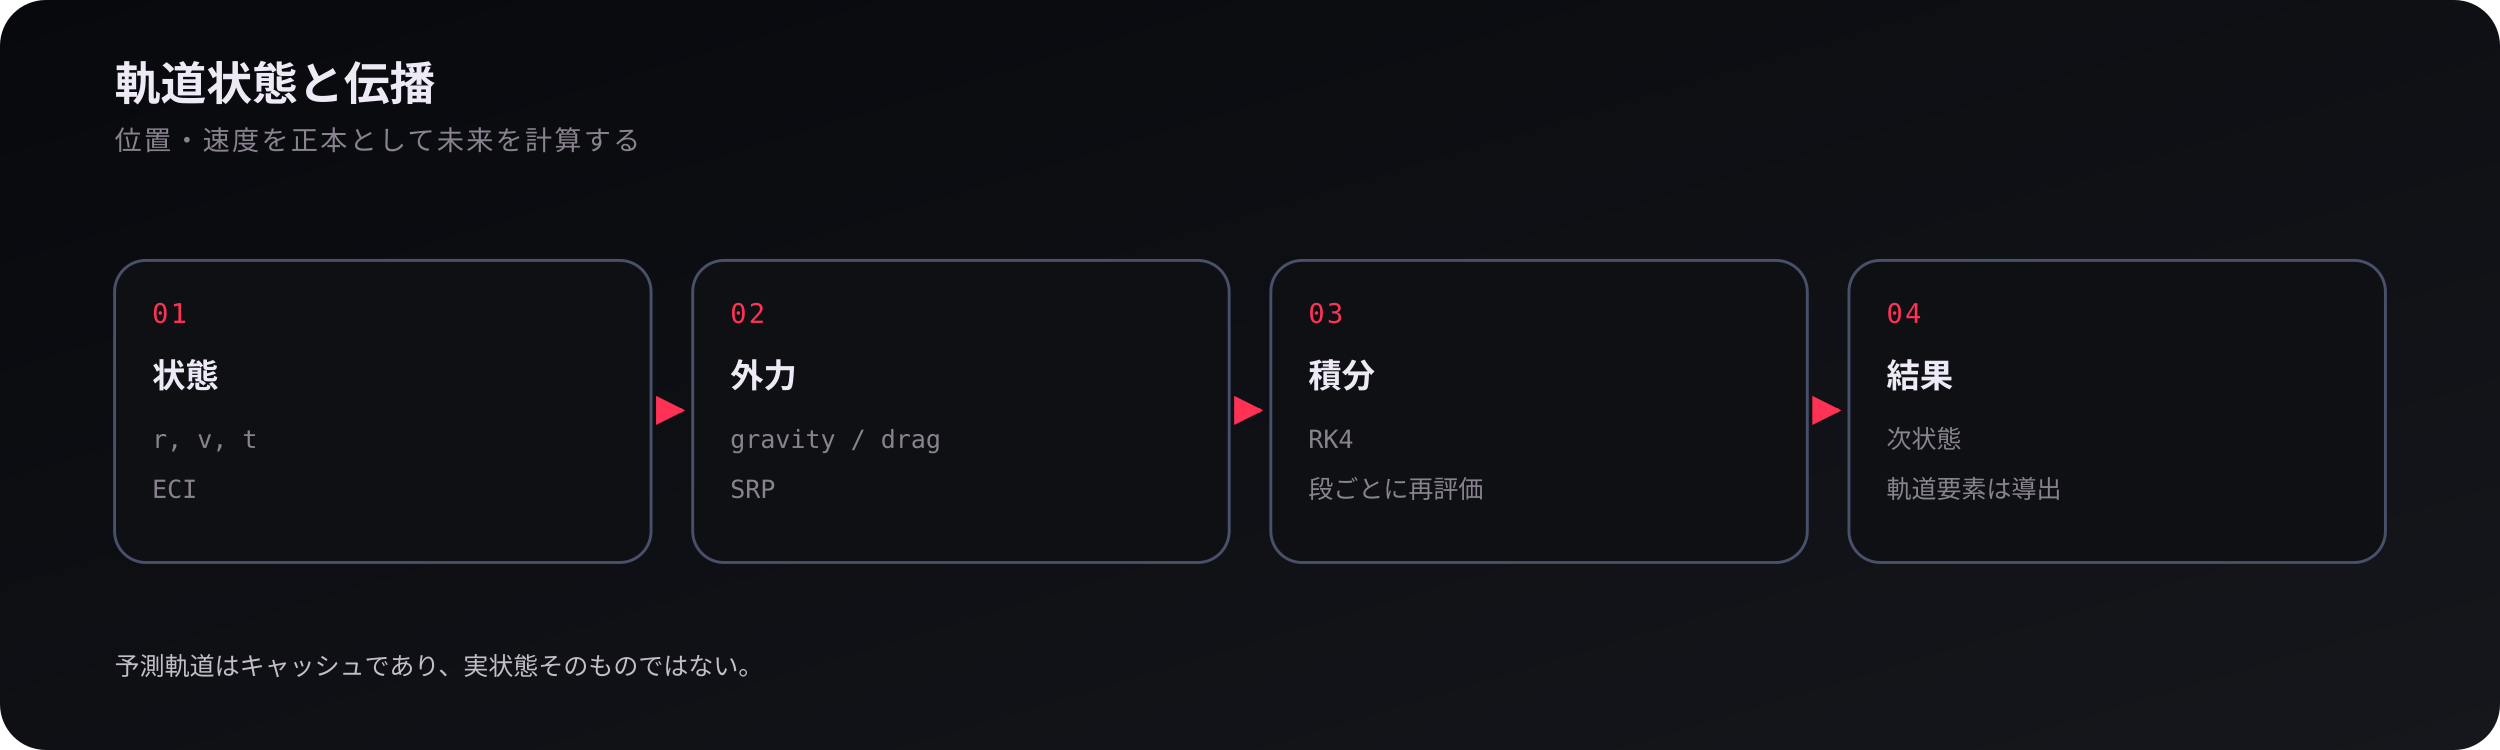
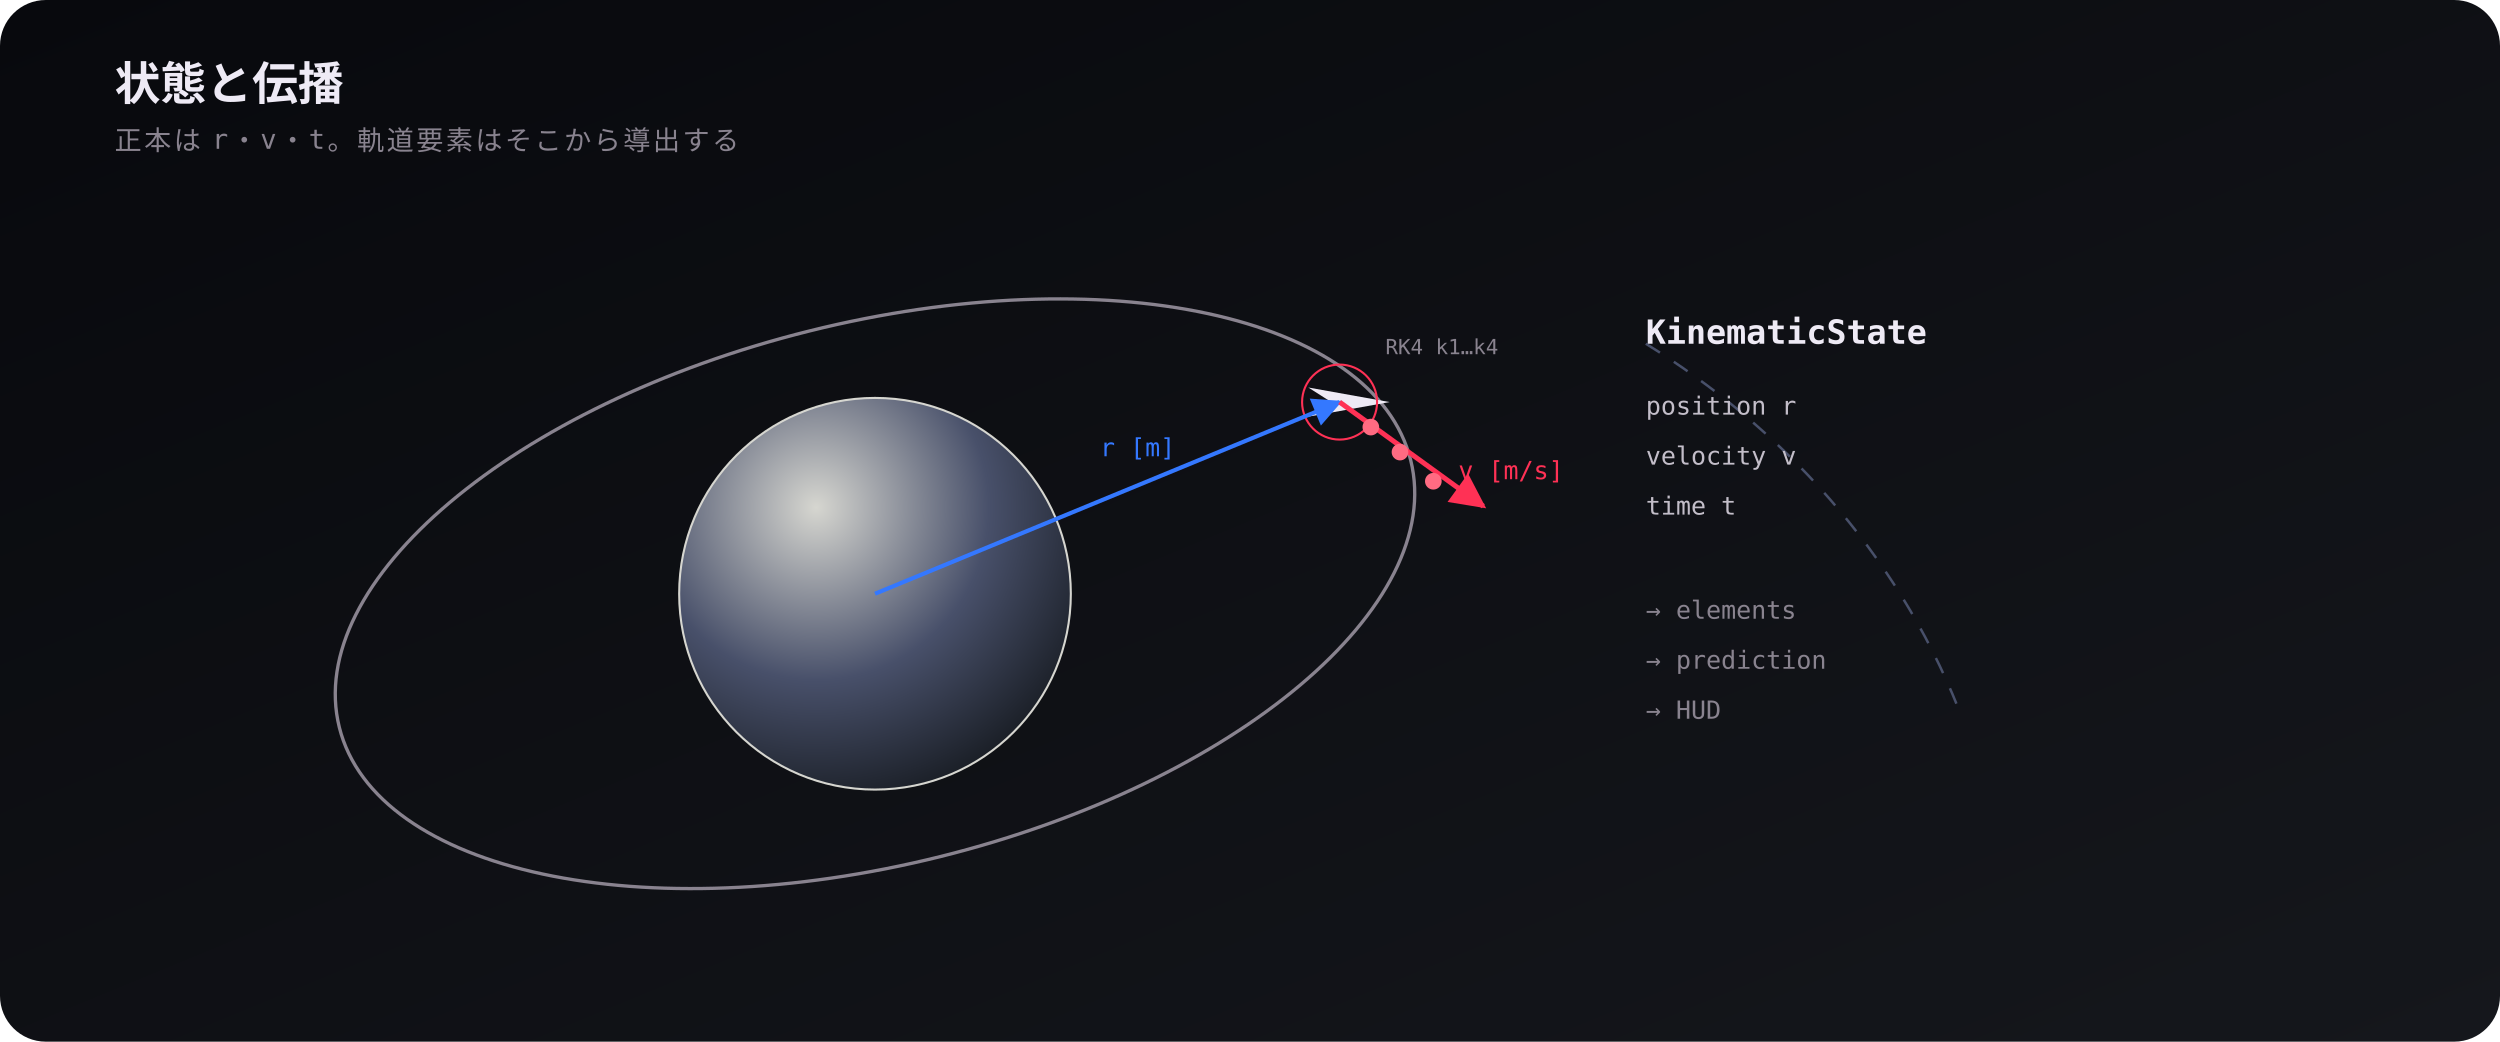
- <svg xmlns="http://www.w3.org/2000/svg" width="1200" height="360" viewBox="0 0 1200 360" role="img">
+ <svg xmlns="http://www.w3.org/2000/svg" width="1200" height="500" viewBox="0 0 1200 500" role="img">
  <defs>
-     <style>.m{font-family:ui-monospace,SFMono-Regular,Menlo,Consolas,"Yu Gothic",monospace}.sans{font-family:system-ui,-apple-system,"Hiragino Sans","Yu Gothic",sans-serif}.t{fill:#eeeaf5}.b{fill:#c3bec9}.d{fill:#89838f}.a{fill:#ff3155}.box{fill:#0e1014;stroke:#48506a;stroke-width:1.4}.accent{fill:none;stroke:#ff3155;stroke-width:2}.h{font-size:22px;font-weight:700}.k{font-size:13px;letter-spacing:1.1px}.v{font-size:16px;font-weight:600}.sm{font-size:12px}</style>
+     <style>
+ .m{font-family:ui-monospace,SFMono-Regular,Menlo,Consolas,"Yu Gothic",monospace}.s{font-family:system-ui,-apple-system,"Hiragino Sans","Yu Gothic",sans-serif}
+ .t{fill:#eeeaf5}.b{fill:#c3bec9}.d{fill:#89838f}.a{fill:#ff3155}.an{fill:#ff6b82}.sig{fill:#3478ff}
+ .stroke{fill:none;stroke:#89838f;stroke-width:1.6}.soft{fill:none;stroke:#48506a;stroke-width:1.2}.accent{fill:none;stroke:#ff3155;stroke-width:2.4}.blue{fill:none;stroke:#3478ff;stroke-width:2}.dash{stroke-dasharray:8 8}
+ .h{font-size:22px;font-weight:700}.k{font-size:13px;letter-spacing:1.2px}.v{font-size:16px;font-weight:650}.sm{font-size:12px}.xs{font-size:10px}
+ </style>
    <linearGradient id="bg" x1="0" y1="0" x2="1" y2="1">
      <stop stop-color="#08090d" />
      <stop offset="1" stop-color="#15171c" />
    </linearGradient>
-     <marker id="arrR" viewBox="0 0 10 10" refX="9" refY="5" markerWidth="7" markerHeight="7" orient="auto">
+     <radialGradient id="earth" cx=".35" cy=".28" r=".8">
+       <stop stop-color="#d6d6d0" />
+       <stop offset=".55" stop-color="#48506a" />
+       <stop offset="1" stop-color="#161a20" />
+     </radialGradient>
+     <radialGradient id="sun" cx=".35" cy=".35" r=".8">
+       <stop stop-color="#fff1f4" />
+       <stop offset=".28" stop-color="#ff6b82" />
+       <stop offset="1" stop-color="#ff3155" />
+     </radialGradient>
+     <filter id="glow">
+       <feGaussianBlur stdDeviation="5" result="b" />
+       <feMerge>
+         <feMergeNode in="b" />
+         <feMergeNode in="SourceGraphic" />
+       </feMerge>
+     </filter>
+     <marker id="ra" viewBox="0 0 10 10" refX="9" refY="5" markerWidth="7" markerHeight="7" orient="auto">
      <path d="M0 0L10 5 0 10Z" fill="#ff3155" />
    </marker>
+     <marker id="ba" viewBox="0 0 10 10" refX="9" refY="5" markerWidth="7" markerHeight="7" orient="auto">
+       <path d="M0 0L10 5 0 10Z" fill="#3478ff" />
+     </marker>
  </defs>
-   <rect width="1200" height="360" rx="22" fill="url(#bg)" />
-   <text x="55" y="48" class="m t h">軌道状態と伝播</text>
-   <text x="55" y="72" class="m d k">位置・速度を正本として未来を計算する</text>
-   <g transform="translate(55.0 125)">
-     <rect width="257.5" height="145" rx="15" class="box" />
-     <text x="18" y="30" class="m a k">01</text>
-     <text x="18" y="61" class="sans t v">状態</text>
-     <text x="18" y="90" class="m d sm">r, v, t</text>
-     <text x="18" y="114" class="m d sm">ECI</text>
+   <rect width="1200" height="500" rx="22" fill="url(#bg)" />
+   <text x="55" y="48" class="m t h">状態と伝播</text>
+   <text x="55" y="72" class="m d k">正本は r・v・t。軌道要素はそこから導出する</text>
+   <g transform="translate(420 285)">
+     <circle r="94" fill="url(#earth)" stroke="#d6d6d0" />
+     <ellipse rx="265" ry="130" fill="none" stroke="#89838f" stroke-width="1.6" transform="rotate(-14)" />
+     <g transform="translate(223 -92)">
+       <path d="M-15-7L24 0-15 7-4 0Z" fill="#eeeaf5" />
+       <circle r="18" fill="none" stroke="#ff3155" />
+     </g>
+     <path d="M0 0L223-92" class="blue" marker-end="url(#ba)" />
+     <text x="108" y="-66" class="m sig sm">r [m]</text>
+     <path d="M223-92L292-42" class="accent" marker-end="url(#ra)" />
+     <text x="280" y="-55" class="m a sm">v [m/s]</text>
+     <circle cx="238" cy="-80" r="4" fill="#ff6b82" />
+     <circle cx="252" cy="-68" r="4" fill="#ff6b82" />
+     <circle cx="268" cy="-54" r="4" fill="#ff6b82" />
+     <text x="245" y="-115" class="m d xs">RK4 k1…k4</text>
  </g>
-   <path d="M315.5 197H327.5" class="accent" marker-end="url(#arrR)" />
-   <g transform="translate(332.5 125)">
-     <rect width="257.5" height="145" rx="15" class="box" />
-     <text x="18" y="30" class="m a k">02</text>
-     <text x="18" y="61" class="sans t v">外力</text>
-     <text x="18" y="90" class="m d sm">gravity / drag</text>
-     <text x="18" y="114" class="m d sm">SRP</text>
+   <g transform="translate(790 165)">
+     <path d="M0 0C65 40 120 100 150 175" class="soft dash" />
+     <text x="0" y="0" class="m t v">KinematicState</text>
+     <text x="0" y="34" class="m b sm">position r</text>
+     <text x="0" y="58" class="m b sm">velocity v</text>
+     <text x="0" y="82" class="m b sm">time t</text>
+     <text x="0" y="132" class="m d sm">→ elements</text>
+     <text x="0" y="156" class="m d sm">→ prediction</text>
+     <text x="0" y="180" class="m d sm">→ HUD</text>
  </g>
-   <path d="M593 197H605" class="accent" marker-end="url(#arrR)" />
-   <g transform="translate(610.0 125)">
-     <rect width="257.5" height="145" rx="15" class="box" />
-     <text x="18" y="30" class="m a k">03</text>
-     <text x="18" y="61" class="sans t v">積分</text>
-     <text x="18" y="90" class="m d sm">RK4</text>
-     <text x="18" y="114" class="m d sm">段ごとに再評価</text>
-   </g>
-   <path d="M870.5 197H882.5" class="accent" marker-end="url(#arrR)" />
-   <g transform="translate(887.5 125)">
-     <rect width="257.5" height="145" rx="15" class="box" />
-     <text x="18" y="30" class="m a k">04</text>
-     <text x="18" y="61" class="sans t v">結果</text>
-     <text x="18" y="90" class="m d sm">次状態</text>
-     <text x="18" y="114" class="m d sm">軌道要素は導出</text>
-   </g>
-   <text x="55" y="324" class="m b sm">予測軌道はキャッシュであり、実状態そのものではない。</text>
</svg>
